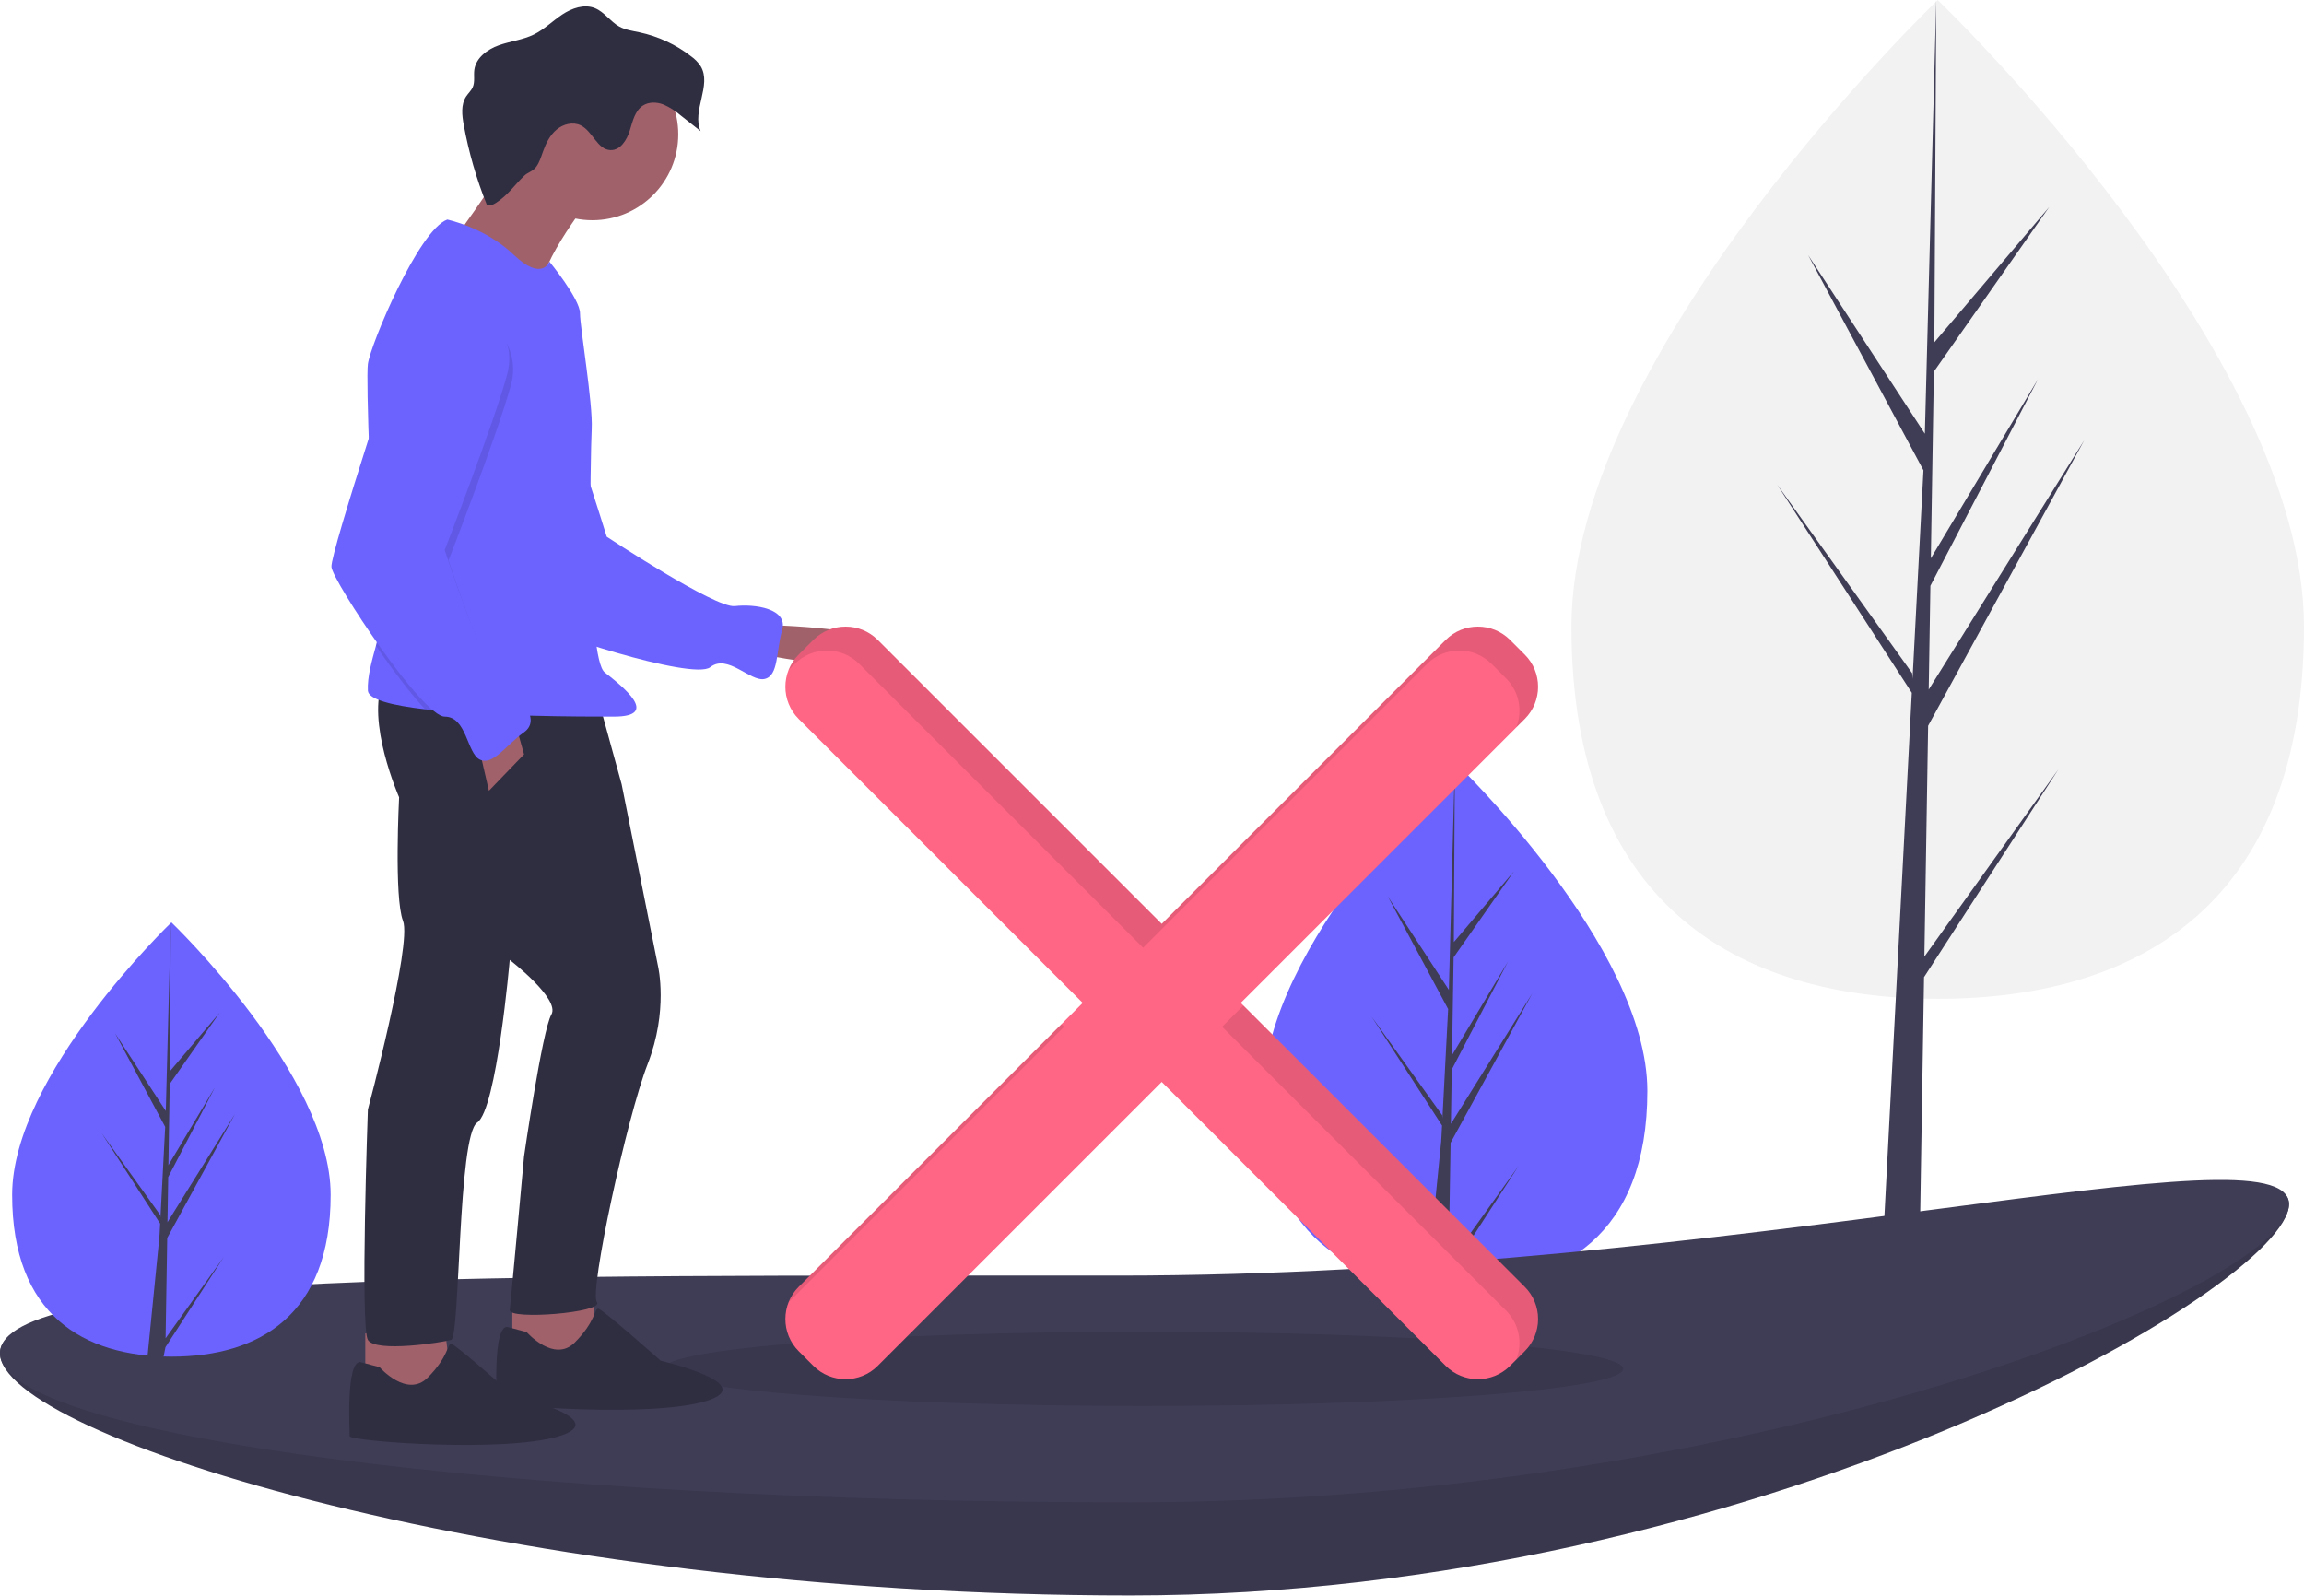
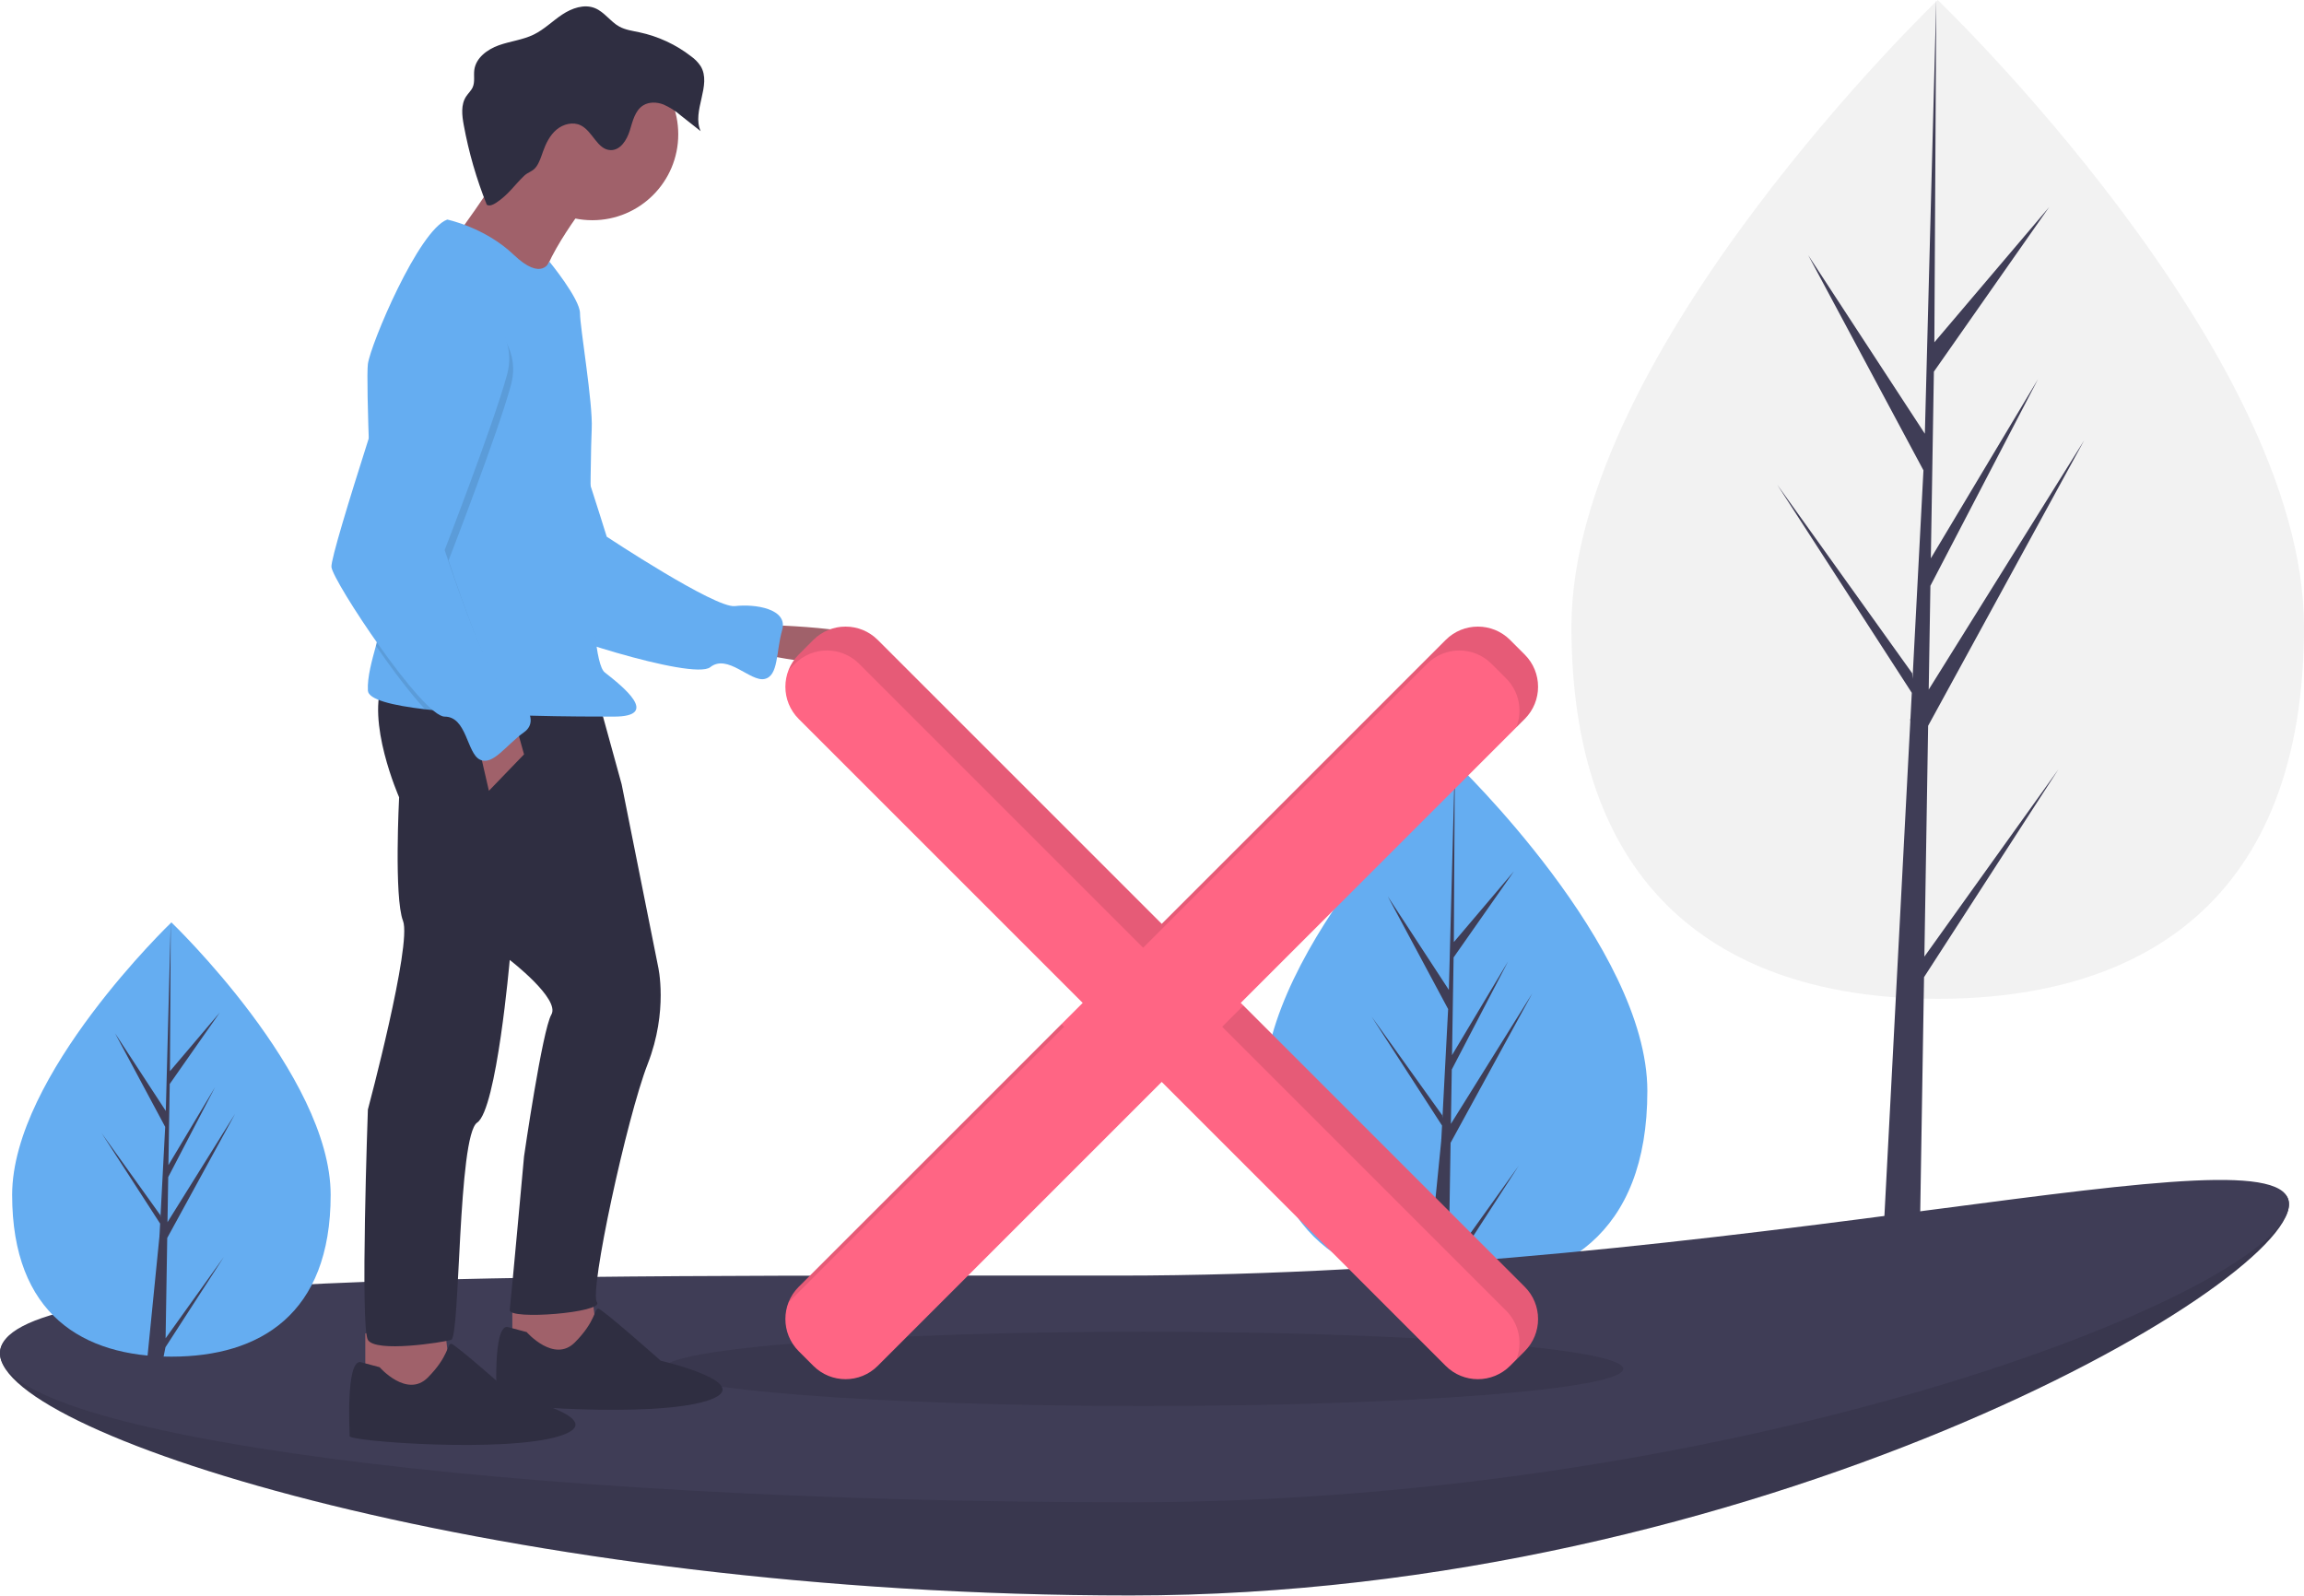
<svg xmlns="http://www.w3.org/2000/svg" id="f4dfef0e-e963-4752-8b60-16883a06d9db" data-name="Layer 1" width="1080.049" height="748.002" viewBox="0 0 1080.049 748.002">
-   <path d="M832.208,587.468c0,67.693-40.242,91.329-89.884,91.329s-89.884-23.636-89.884-91.329,89.884-153.809,89.884-153.809S832.208,519.775,832.208,587.468Z" transform="translate(-59.97565 -75.99891)" fill="#6c63ff" />
+   <path d="M832.208,587.468c0,67.693-40.242,91.329-89.884,91.329s-89.884-23.636-89.884-91.329,89.884-153.809,89.884-153.809S832.208,519.775,832.208,587.468Z" transform="translate(-59.97565 -75.99891)" fill="#65adf1" />
  <polygon points="679.994 535.79 718.305 465.702 680.138 526.903 680.552 501.43 706.956 450.722 680.662 494.688 681.406 448.873 709.68 408.504 681.523 441.669 681.988 357.66 679.191 464.109 650.56 420.284 678.845 473.092 676.166 524.259 676.087 522.901 642.948 476.597 675.986 527.699 675.651 534.098 675.591 534.195 675.619 534.72 668.823 603 677.902 603 678.992 597.484 711.949 546.507 679.074 592.443 679.994 535.79" fill="#3f3d56" />
  <path d="M1140.024,369.813c0,129.31-76.873,174.461-171.701,174.461s-171.701-45.15-171.701-174.461S968.324,75.999,968.324,75.999,1140.024,240.502,1140.024,369.813Z" transform="translate(-59.97565 -75.99891)" fill="#f2f2f2" />
  <polygon points="902.093 448.494 903.851 340.273 977.035 206.388 904.127 323.296 904.918 274.635 955.355 177.771 905.127 261.758 905.127 261.759 906.549 174.24 960.558 97.124 906.772 160.478 907.661 0 902.078 212.444 902.537 203.68 847.625 119.628 901.656 220.503 896.54 318.246 896.387 315.652 833.084 227.2 896.196 324.817 895.556 337.041 895.441 337.225 895.494 338.228 882.513 586.21 899.856 586.21 901.937 458.123 964.894 360.745 902.093 448.494" fill="#3f3d56" />
  <path d="M1132.976,640.557c0,38.595-250.369,183.444-543.052,183.444S59.976,749.036,59.976,710.441s231.442,7.28,524.125,7.28S1132.976,601.962,1132.976,640.557Z" transform="translate(-59.97565 -75.99891)" fill="#3f3d56" />
  <path d="M1132.976,640.557c0,38.595-250.369,183.444-543.052,183.444S59.976,749.036,59.976,710.441s231.442,7.28,524.125,7.28S1132.976,601.962,1132.976,640.557Z" transform="translate(-59.97565 -75.99891)" opacity="0.1" />
  <path d="M1132.976,640.557c0,38.595-250.369,139.767-543.052,139.767S59.976,749.036,59.976,710.441,291.418,674.043,584.1,674.043,1132.976,601.962,1132.976,640.557Z" transform="translate(-59.97565 -75.99891)" fill="#3f3d56" />
  <ellipse cx="535.878" cy="641.774" rx="225.044" ry="17.407" opacity="0.1" />
  <path d="M417.574,368.965s65.883,1.22,53.683,12.811-57.953,0-57.953,0Z" transform="translate(-59.97565 -75.99891)" fill="#a0616a" />
-   <path d="M280.304,228.182s26.6-4.75,35.849,16.724,28.244,82.716,28.244,82.716,50.833,33.648,60.079,32.542,25.052,1.15,22.152,11.237-1.612,21.525-8.287,22.927-17.291-11.98-25.415-5.534-80.53-17.096-85.179-21.974-43.279-110.501-43.279-110.501S266.015,227.838,280.304,228.182Z" transform="translate(-59.97565 -75.99891)" fill="#6c63ff" />
+   <path d="M280.304,228.182s26.6-4.75,35.849,16.724,28.244,82.716,28.244,82.716,50.833,33.648,60.079,32.542,25.052,1.15,22.152,11.237-1.612,21.525-8.287,22.927-17.291-11.98-25.415-5.534-80.53-17.096-85.179-21.974-43.279-110.501-43.279-110.501S266.015,227.838,280.304,228.182Z" transform="translate(-59.97565 -75.99891)" fill="#65adf1" />
  <polygon points="277.379 605.607 280.429 631.228 254.808 637.939 240.167 631.228 240.167 608.657 277.379 605.607" fill="#a0616a" />
  <polygon points="208.445 622.078 211.495 647.699 185.874 654.41 171.233 647.699 171.233 625.128 208.445 622.078" fill="#a0616a" />
  <path d="M339.795,401.601l11.591,42.092L368.466,529.098s4.88,20.741-4.88,45.752S336.134,681.606,339.795,686.486s-41.482,8.54-40.872,3.66,6.71-71.984,6.71-71.984,8.54-59.173,12.811-66.493-19.521-25.621-19.521-25.621-6.1,70.154-15.251,76.254S275.741,702.957,271.471,704.177s-35.382,6.1-39.042,0,0-107.976,0-107.976,20.741-77.474,16.471-88.455-1.83-57.953-1.83-57.953-15.861-35.992-7.32-54.903Z" transform="translate(-59.97565 -75.99891)" fill="#2f2e41" />
  <path d="M337.965,167.349s-25.621,31.722-24.401,45.752-40.262-25.621-40.262-25.621,29.892-40.262,29.892-48.803S337.965,167.349,337.965,167.349Z" transform="translate(-59.97565 -75.99891)" fill="#a0616a" />
  <circle cx="277.684" cy="62.984" r="40.262" fill="#a0616a" />
-   <path d="M236.193,378.78c-1.824,6.796-4.087,14.5-3.764,20.991.207,4.203,11.365,6.96,26.793,8.766,14.305,1.678,32.283,2.532,48.626,2.971,17.16.464,32.502.464,39.878.464,21.961,0,4.27-14.031-4.27-20.741s-6.71-101.875-6.1-114.076-5.49-47.582-5.49-54.293-14.354-24.224-14.354-24.224-3.337,9.584-16.758-3.227-31.112-16.471-31.112-16.471c-13.421,4.88-35.992,58.563-37.212,67.714-.494,3.715-.085,22.742.744,44.465,1.202,31.752,3.3,69.287,4.746,73.271C239.06,367.531,237.797,372.802,236.193,378.78Z" transform="translate(-59.97565 -75.99891)" fill="#6c63ff" />
+   <path d="M236.193,378.78c-1.824,6.796-4.087,14.5-3.764,20.991.207,4.203,11.365,6.96,26.793,8.766,14.305,1.678,32.283,2.532,48.626,2.971,17.16.464,32.502.464,39.878.464,21.961,0,4.27-14.031-4.27-20.741s-6.71-101.875-6.1-114.076-5.49-47.582-5.49-54.293-14.354-24.224-14.354-24.224-3.337,9.584-16.758-3.227-31.112-16.471-31.112-16.471c-13.421,4.88-35.992,58.563-37.212,67.714-.494,3.715-.085,22.742.744,44.465,1.202,31.752,3.3,69.287,4.746,73.271C239.06,367.531,237.797,372.802,236.193,378.78Z" transform="translate(-59.97565 -75.99891)" fill="#65adf1" />
  <polygon points="241.387 338.413 245.657 353.664 229.186 370.745 223.696 346.953 241.387 338.413" fill="#a0616a" />
  <path d="M306.853,700.517s12.811,14.641,22.571,4.88,9.15-15.861,10.981-15.861,29.282,24.401,29.282,24.401,46.972,10.981,21.351,18.911-98.215,2.44-98.215,0-1.83-34.772,4.88-34.772Z" transform="translate(-59.97565 -75.99891)" fill="#2f2e41" />
  <path d="M237.919,716.988s12.811,14.641,22.571,4.88,9.15-15.861,10.981-15.861,29.282,24.401,29.282,24.401,46.972,10.981,21.351,18.911-98.215,2.44-98.215,0-1.83-34.772,4.88-34.772Z" transform="translate(-59.97565 -75.99891)" fill="#2f2e41" />
  <path d="M292.456,171.122c-1.301.84-2.994,1.692-4.296.854a194.661,194.661,0,0,1-10.803-37.403c-.822-4.495-1.393-9.492,1.104-13.319.985-1.509,2.403-2.744,3.124-4.395,1.093-2.501.373-5.396.736-8.102.76-5.667,6.118-9.62,11.505-11.537s11.238-2.512,16.373-5.027c4.876-2.389,8.781-6.35,13.303-9.356s10.313-5.061,15.348-3.03c4.454,1.797,7.229,6.337,11.439,8.649,2.857,1.569,6.173,2.005,9.362,2.679a59.922,59.922,0,0,1,24.34,11.308,17.673,17.673,0,0,1,4.43,4.566c5.403,8.895-4.271,20.989-.003,30.481l-9.227-7.281a32.131,32.131,0,0,0-8.24-5.237c-3.056-1.158-6.676-1.297-9.452.427-3.896,2.42-4.953,7.476-6.314,11.856s-4.37,9.237-8.956,9.125c-6.235-.153-8.416-8.855-14.012-11.61-3.648-1.796-8.24-.613-11.35,2.006-3.11,2.619-4.976,6.42-6.344,10.248-.855,2.393-1.658,5.09-3.177,7.163-1.675,2.287-3.818,2.471-5.608,4.179C301.082,162.812,298.218,167.399,292.456,171.122Z" transform="translate(-59.97565 -75.99891)" fill="#2f2e41" />
  <path d="M236.193,378.78c7.583,10.999,16.129,22.345,23.029,29.757,14.305,1.678,32.283,2.532,48.626,2.971a38.527,38.527,0,0,0-10.755-9.907C289.162,396.721,270.251,338.768,270.251,338.768s23.181-59.783,29.282-82.354-17.691-35.382-17.691-35.382C270.861,211.881,251.95,233.232,251.95,233.232s-9.651,29.111-18.777,57.886c1.202,31.752,3.3,69.287,4.746,73.271C239.06,367.531,237.797,372.802,236.193,378.78Z" transform="translate(-59.97565 -75.99891)" opacity="0.1" />
-   <path d="M280.011,216.152s23.791,12.811,17.691,35.382-29.282,82.354-29.282,82.354,18.911,57.953,26.841,62.833,18.911,16.471,10.371,22.571-14.641,15.861-20.741,12.811-6.1-20.131-16.471-20.131-52.463-63.443-53.073-70.154,34.772-113.466,34.772-113.466S269.031,207.001,280.011,216.152Z" transform="translate(-59.97565 -75.99891)" fill="#6c63ff" />
+   <path d="M280.011,216.152s23.791,12.811,17.691,35.382-29.282,82.354-29.282,82.354,18.911,57.953,26.841,62.833,18.911,16.471,10.371,22.571-14.641,15.861-20.741,12.811-6.1-20.131-16.471-20.131-52.463-63.443-53.073-70.154,34.772-113.466,34.772-113.466S269.031,207.001,280.011,216.152Z" transform="translate(-59.97565 -75.99891)" fill="#65adf1" />
  <path d="M774.721,382.891l-6.863-6.863a21.345,21.345,0,0,0-30.186,0L604.557,509.143,471.442,376.028a21.345,21.345,0,0,0-30.186,0l-6.863,6.863a21.345,21.345,0,0,0,0,30.186L567.508,546.192,434.393,679.308a21.345,21.345,0,0,0,0,30.186l6.863,6.863a21.345,21.345,0,0,0,30.186,0L604.557,583.241,737.673,716.356a21.345,21.345,0,0,0,30.186,0l6.863-6.863a21.345,21.345,0,0,0,0-30.186L641.606,546.192,774.721,413.077A21.345,21.345,0,0,0,774.721,382.891Z" transform="translate(-59.97565 -75.99891)" fill="#ff6584" />
  <path d="M429.643,686.545,558.805,557.382l-1.243-1.243L434.393,679.307A21.26,21.26,0,0,0,429.643,686.545Z" transform="translate(-59.97565 -75.99891)" opacity="0.1" />
  <path d="M432.553,387.218a21.345,21.345,0,0,1,30.186,0L595.854,520.333,728.969,387.218a21.345,21.345,0,0,1,30.186,0l6.863,6.863a21.344,21.344,0,0,1,4.75,22.949l3.953-3.953a21.345,21.345,0,0,0,0-30.186l-6.863-6.863a21.345,21.345,0,0,0-30.186,0L604.557,509.143,471.442,376.028a21.345,21.345,0,0,0-30.186,0l-6.863,6.863a21.26,21.26,0,0,0-4.75,7.237Z" transform="translate(-59.97565 -75.99891)" opacity="0.1" />
  <path d="M642.85,547.436l-9.947,9.947L766.018,690.498a21.344,21.344,0,0,1,4.75,22.949l3.953-3.953a21.345,21.345,0,0,0,0-30.186Z" transform="translate(-59.97565 -75.99891)" opacity="0.1" />
-   <path d="M214.976,636.191c0,56.222-33.423,75.852-74.652,75.852s-74.652-19.63-74.652-75.852,74.652-127.744,74.652-127.744S214.976,579.97,214.976,636.191Z" transform="translate(-59.97565 -75.99891)" fill="#6c63ff" />
+   <path d="M214.976,636.191c0,56.222-33.423,75.852-74.652,75.852s-74.652-19.63-74.652-75.852,74.652-127.744,74.652-127.744S214.976,579.97,214.976,636.191Z" transform="translate(-59.97565 -75.99891)" fill="#65adf1" />
  <polygon points="78.393 580.392 110.212 522.181 78.513 573.011 78.857 551.854 100.786 509.739 78.948 546.255 79.566 508.204 103.048 474.675 79.663 502.221 80.049 432.448 77.726 520.858 53.947 484.46 77.438 528.318 75.214 570.815 75.148 569.687 47.625 531.23 75.064 573.672 74.786 578.987 74.736 579.067 74.759 579.503 69.115 636.212 76.656 636.212 77.561 631.631 104.933 589.293 77.629 627.444 78.393 580.392" fill="#3f3d56" />
</svg>
